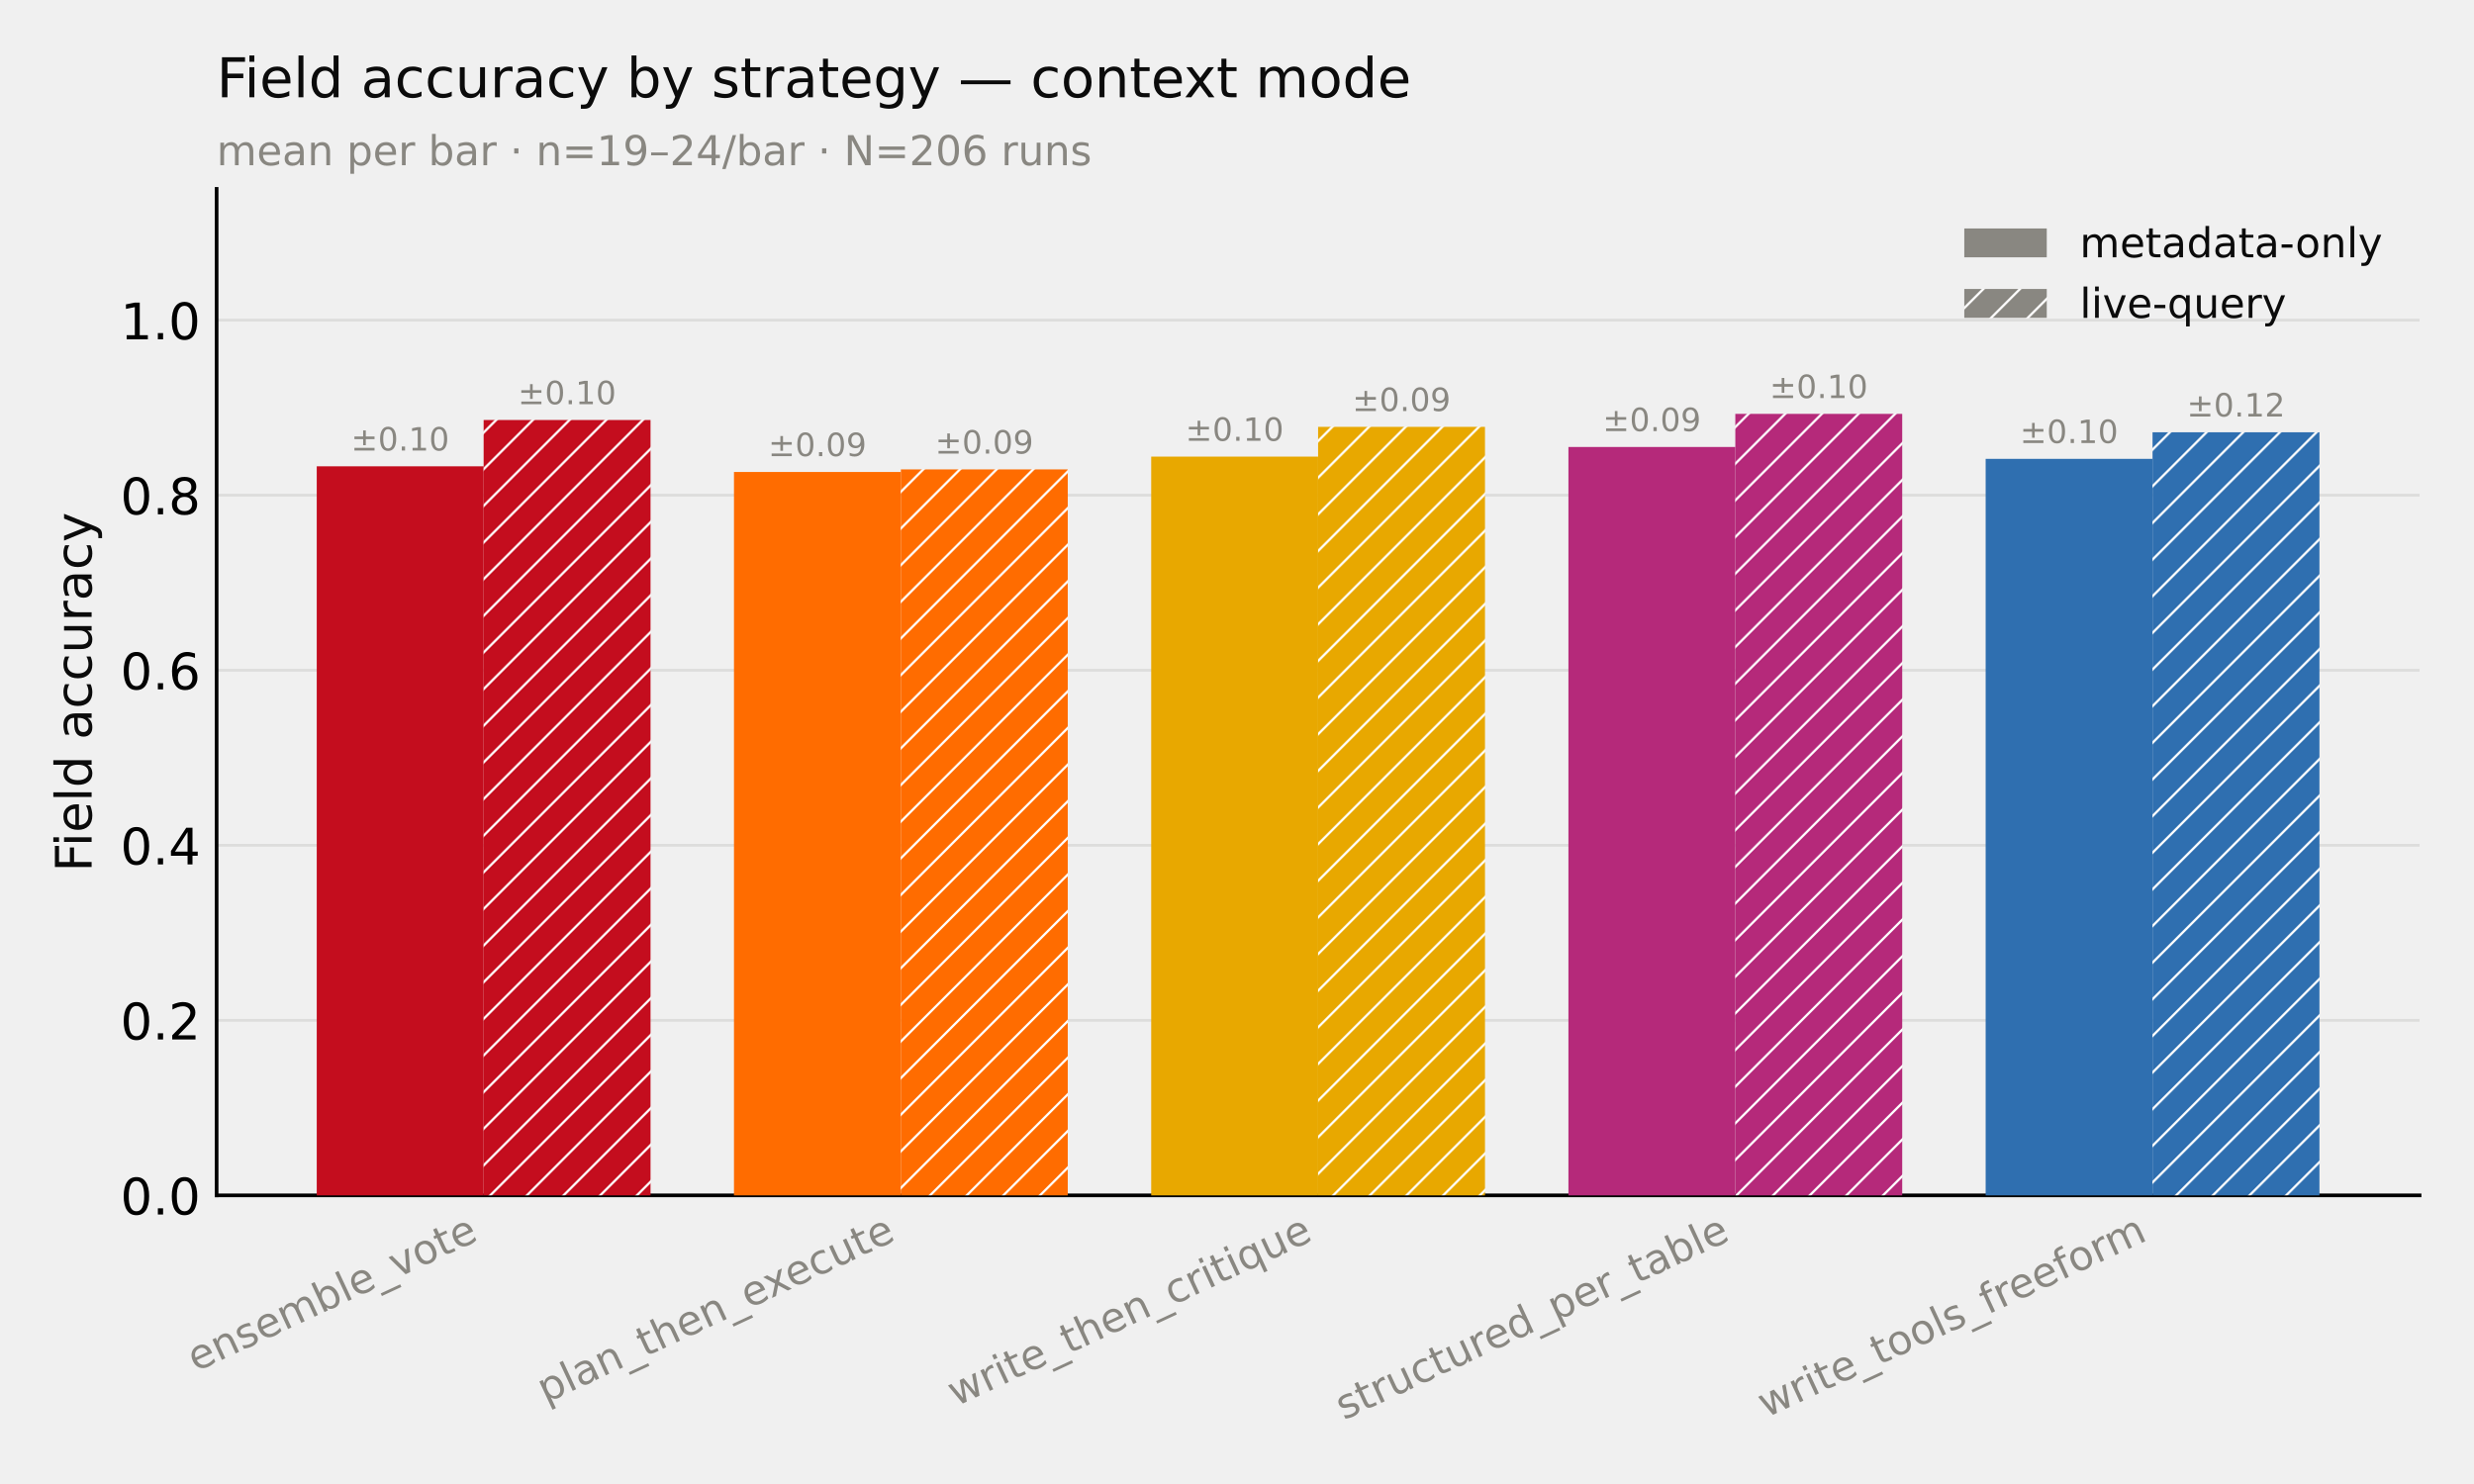
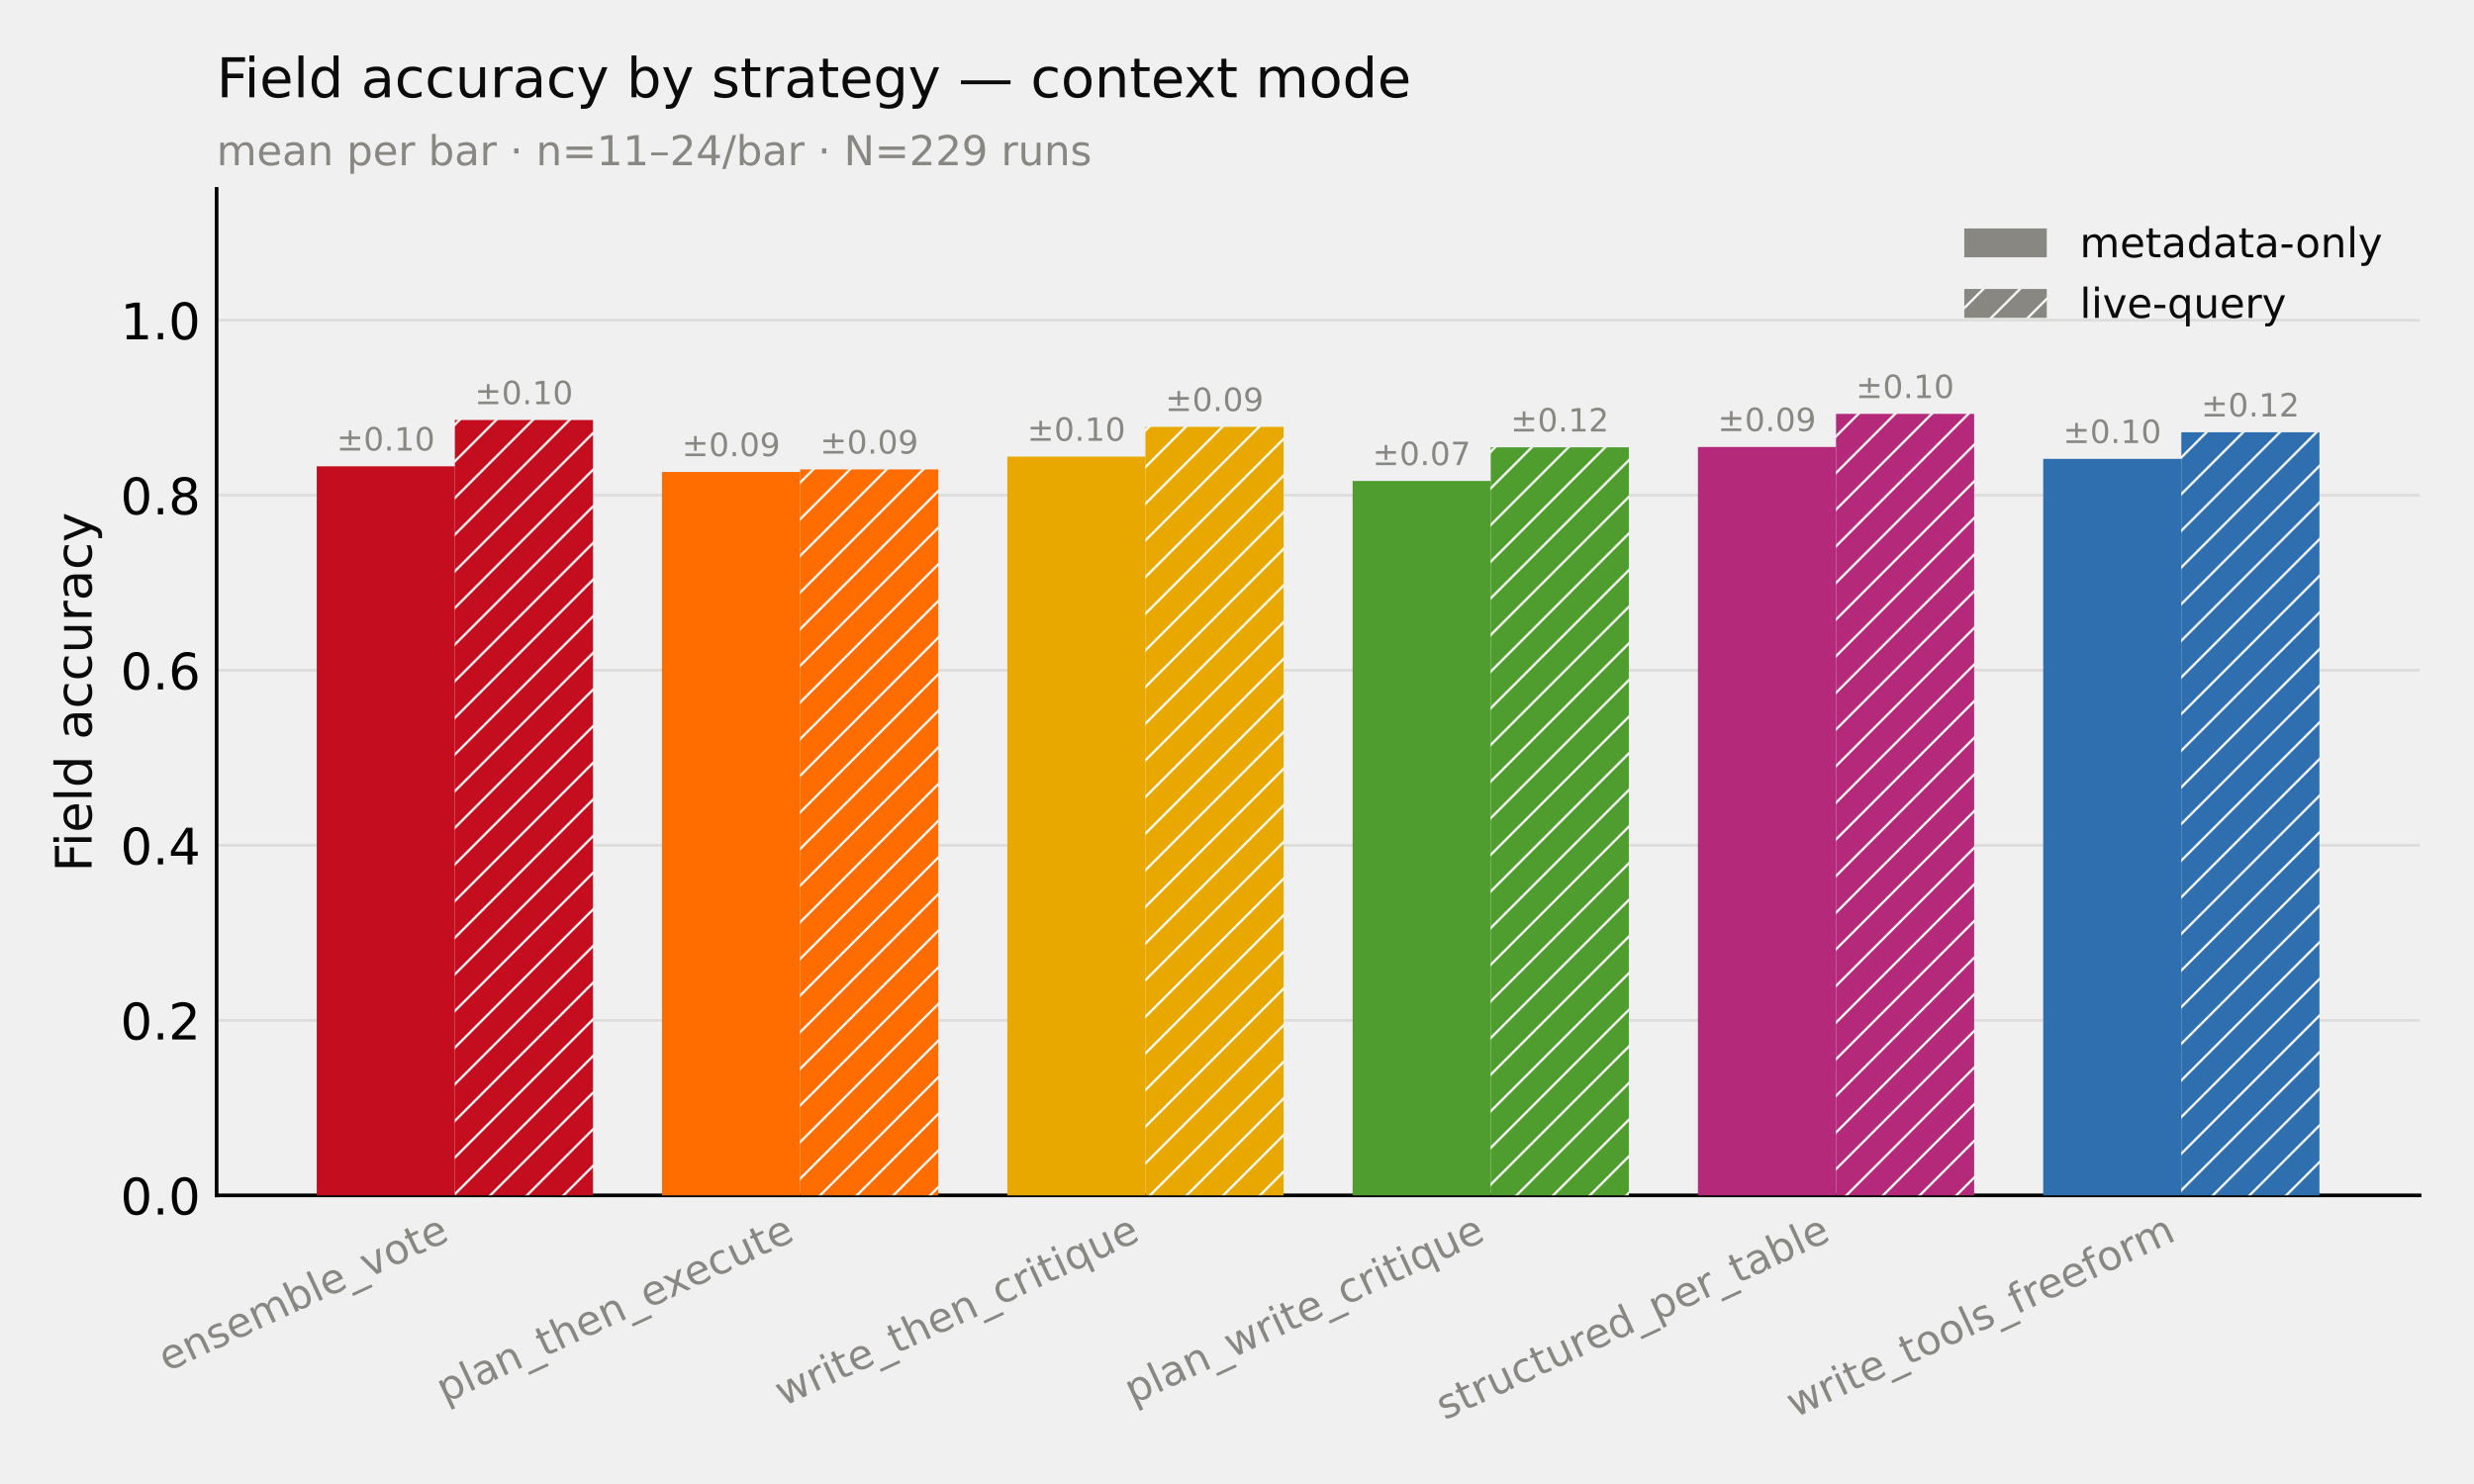
<svg xmlns="http://www.w3.org/2000/svg" width="540pt" height="324pt" viewBox="0 0 540 324" version="1.1">
  <defs>
    <style type="text/css">*{stroke-linejoin: round; stroke-linecap: butt}</style>
  </defs>
  <g id="figure_1">
    <g id="patch_1">
      <path d="M 0 324  L 540 324  L 540 0  L 0 0  L 0 324  z " style="fill: none" />
    </g>
    <g id="axes_1">
      <g id="patch_2">
        <path d="M 47.28 260.982  L 528.12 260.982  L 528.12 41.24  L 47.28 41.24  L 47.28 260.982  z " style="fill: none" />
      </g>
      <g id="matplotlib.axis_1">
        <g id="xtick_1">
          <g id="line2d_1" />
          <g id="text_1">
-             <text style="font-size: 9px; font-family: 'DejaVu Sans', 'Bitstream Vera Sans', 'Computer Modern Sans Serif', 'Lucida Grande', 'Verdana', 'Geneva', 'Lucid', 'Arial', 'Helvetica', 'Avant Garde', sans-serif; fill: #898781" transform="translate(42.68812 299.5812) rotate(-25)">ensemble_vote</text>
+             <text style="font-size: 9px; font-family: 'DejaVu Sans', 'Bitstream Vera Sans', 'Computer Modern Sans Serif', 'Lucida Grande', 'Verdana', 'Geneva', 'Lucid', 'Arial', 'Helvetica', 'Avant Garde', sans-serif; fill: #898781" transform="translate(36.40756 299.5812) rotate(-25)">ensemble_vote</text>
          </g>
        </g>
        <g id="xtick_2">
          <g id="line2d_2" />
          <g id="text_2">
-             <text style="font-size: 9px; font-family: 'DejaVu Sans', 'Bitstream Vera Sans', 'Computer Modern Sans Serif', 'Lucida Grande', 'Verdana', 'Geneva', 'Lucid', 'Arial', 'Helvetica', 'Avant Garde', sans-serif; fill: #898781" transform="translate(119.0716 306.4289) rotate(-25)">plan_then_execute</text>
+             <text style="font-size: 9px; font-family: 'DejaVu Sans', 'Bitstream Vera Sans', 'Computer Modern Sans Serif', 'Lucida Grande', 'Verdana', 'Geneva', 'Lucid', 'Arial', 'Helvetica', 'Avant Garde', sans-serif; fill: #898781" transform="translate(97.08959 306.4289) rotate(-25)">plan_then_execute</text>
          </g>
        </g>
        <g id="xtick_3">
          <g id="line2d_3" />
          <g id="text_3">
-             <text style="font-size: 9px; font-family: 'DejaVu Sans', 'Bitstream Vera Sans', 'Computer Modern Sans Serif', 'Lucida Grande', 'Verdana', 'Geneva', 'Lucid', 'Arial', 'Helvetica', 'Avant Garde', sans-serif; fill: #898781" transform="translate(208.6499 307.1236) rotate(-25)">write_then_critique</text>
+             <text style="font-size: 9px; font-family: 'DejaVu Sans', 'Bitstream Vera Sans', 'Computer Modern Sans Serif', 'Lucida Grande', 'Verdana', 'Geneva', 'Lucid', 'Arial', 'Helvetica', 'Avant Garde', sans-serif; fill: #898781" transform="translate(170.9665 307.1236) rotate(-25)">write_then_critique</text>
          </g>
        </g>
        <g id="xtick_4">
          <g id="line2d_4" />
          <g id="text_4">
-             <text style="font-size: 9px; font-family: 'DejaVu Sans', 'Bitstream Vera Sans', 'Computer Modern Sans Serif', 'Lucida Grande', 'Verdana', 'Geneva', 'Lucid', 'Arial', 'Helvetica', 'Avant Garde', sans-serif; fill: #898781" transform="translate(293.3163 310.1088) rotate(-25)">structured_per_table</text>
+             <text style="font-size: 9px; font-family: 'DejaVu Sans', 'Bitstream Vera Sans', 'Computer Modern Sans Serif', 'Lucida Grande', 'Verdana', 'Geneva', 'Lucid', 'Arial', 'Helvetica', 'Avant Garde', sans-serif; fill: #898781" transform="translate(247.2764 306.6838) rotate(-25)">plan_write_critique</text>
          </g>
        </g>
        <g id="xtick_5">
          <g id="line2d_5" />
          <g id="text_5">
-             <text style="font-size: 9px; font-family: 'DejaVu Sans', 'Bitstream Vera Sans', 'Computer Modern Sans Serif', 'Lucida Grande', 'Verdana', 'Geneva', 'Lucid', 'Arial', 'Helvetica', 'Avant Garde', sans-serif; fill: #898781" transform="translate(385.4843 309.5959) rotate(-25)">write_tools_freeform</text>
+             <text style="font-size: 9px; font-family: 'DejaVu Sans', 'Bitstream Vera Sans', 'Computer Modern Sans Serif', 'Lucida Grande', 'Verdana', 'Geneva', 'Lucid', 'Arial', 'Helvetica', 'Avant Garde', sans-serif; fill: #898781" transform="translate(315.2982 310.1088) rotate(-25)">structured_per_table</text>
+           </g>
+         </g>
+         <g id="xtick_6">
+           <g id="line2d_6" />
+           <g id="text_6">
+             <text style="font-size: 9px; font-family: 'DejaVu Sans', 'Bitstream Vera Sans', 'Computer Modern Sans Serif', 'Lucida Grande', 'Verdana', 'Geneva', 'Lucid', 'Arial', 'Helvetica', 'Avant Garde', sans-serif; fill: #898781" transform="translate(391.7649 309.5959) rotate(-25)">write_tools_freeform</text>
          </g>
        </g>
      </g>
      <g id="matplotlib.axis_2">
        <g id="ytick_1">
-           <g id="line2d_6">
+           <g id="line2d_7">
            <path d="M 47.28 260.982  L 528.12 260.982  " clip-path="url(#pb5401969fd)" style="fill: none; stroke: #898781; stroke-opacity: 0.18; stroke-width: 0.6; stroke-linecap: square" />
          </g>
-           <g id="line2d_7" />
-           <g id="text_6">
+           <g id="line2d_8" />
+           <g id="text_7">
            <text style="font-size: 11px; font-family: 'DejaVu Sans', 'Bitstream Vera Sans', 'Computer Modern Sans Serif', 'Lucida Grande', 'Verdana', 'Geneva', 'Lucid', 'Arial', 'Helvetica', 'Avant Garde', sans-serif; text-anchor: end" x="43.78" y="265.161" transform="rotate(-0 43.78 265.1614)">0.0</text>
          </g>
        </g>
        <g id="ytick_2">
-           <g id="line2d_8">
+           <g id="line2d_9">
            <path d="M 47.28 222.766  L 528.12 222.766  " clip-path="url(#pb5401969fd)" style="fill: none; stroke: #898781; stroke-opacity: 0.18; stroke-width: 0.6; stroke-linecap: square" />
          </g>
-           <g id="line2d_9" />
-           <g id="text_7">
+           <g id="line2d_10" />
+           <g id="text_8">
            <text style="font-size: 11px; font-family: 'DejaVu Sans', 'Bitstream Vera Sans', 'Computer Modern Sans Serif', 'Lucida Grande', 'Verdana', 'Geneva', 'Lucid', 'Arial', 'Helvetica', 'Avant Garde', sans-serif; text-anchor: end" x="43.78" y="226.945" transform="rotate(-0 43.78 226.9453)">0.2</text>
          </g>
        </g>
        <g id="ytick_3">
-           <g id="line2d_10">
+           <g id="line2d_11">
            <path d="M 47.28 184.55  L 528.12 184.55  " clip-path="url(#pb5401969fd)" style="fill: none; stroke: #898781; stroke-opacity: 0.18; stroke-width: 0.6; stroke-linecap: square" />
          </g>
-           <g id="line2d_11" />
-           <g id="text_8">
+           <g id="line2d_12" />
+           <g id="text_9">
            <text style="font-size: 11px; font-family: 'DejaVu Sans', 'Bitstream Vera Sans', 'Computer Modern Sans Serif', 'Lucida Grande', 'Verdana', 'Geneva', 'Lucid', 'Arial', 'Helvetica', 'Avant Garde', sans-serif; text-anchor: end" x="43.78" y="188.729" transform="rotate(-0 43.78 188.7293)">0.4</text>
          </g>
        </g>
        <g id="ytick_4">
-           <g id="line2d_12">
+           <g id="line2d_13">
            <path d="M 47.28 146.334  L 528.12 146.334  " clip-path="url(#pb5401969fd)" style="fill: none; stroke: #898781; stroke-opacity: 0.18; stroke-width: 0.6; stroke-linecap: square" />
          </g>
-           <g id="line2d_13" />
-           <g id="text_9">
+           <g id="line2d_14" />
+           <g id="text_10">
            <text style="font-size: 11px; font-family: 'DejaVu Sans', 'Bitstream Vera Sans', 'Computer Modern Sans Serif', 'Lucida Grande', 'Verdana', 'Geneva', 'Lucid', 'Arial', 'Helvetica', 'Avant Garde', sans-serif; text-anchor: end" x="43.78" y="150.513" transform="rotate(-0 43.78 150.5133)">0.6</text>
          </g>
        </g>
        <g id="ytick_5">
-           <g id="line2d_14">
+           <g id="line2d_15">
            <path d="M 47.28 108.118  L 528.12 108.118  " clip-path="url(#pb5401969fd)" style="fill: none; stroke: #898781; stroke-opacity: 0.18; stroke-width: 0.6; stroke-linecap: square" />
          </g>
-           <g id="line2d_15" />
-           <g id="text_10">
+           <g id="line2d_16" />
+           <g id="text_11">
            <text style="font-size: 11px; font-family: 'DejaVu Sans', 'Bitstream Vera Sans', 'Computer Modern Sans Serif', 'Lucida Grande', 'Verdana', 'Geneva', 'Lucid', 'Arial', 'Helvetica', 'Avant Garde', sans-serif; text-anchor: end" x="43.78" y="112.297" transform="rotate(-0 43.78 112.2972)">0.8</text>
          </g>
        </g>
        <g id="ytick_6">
-           <g id="line2d_16">
+           <g id="line2d_17">
            <path d="M 47.28 69.902  L 528.12 69.902  " clip-path="url(#pb5401969fd)" style="fill: none; stroke: #898781; stroke-opacity: 0.18; stroke-width: 0.6; stroke-linecap: square" />
          </g>
-           <g id="line2d_17" />
-           <g id="text_11">
+           <g id="line2d_18" />
+           <g id="text_12">
            <text style="font-size: 11px; font-family: 'DejaVu Sans', 'Bitstream Vera Sans', 'Computer Modern Sans Serif', 'Lucida Grande', 'Verdana', 'Geneva', 'Lucid', 'Arial', 'Helvetica', 'Avant Garde', sans-serif; text-anchor: end" x="43.78" y="74.081" transform="rotate(-0 43.78 74.08117)">1.0</text>
          </g>
        </g>
-         <g id="text_12">
+         <g id="text_13">
          <text style="font-size: 11px; font-family: 'DejaVu Sans', 'Bitstream Vera Sans', 'Computer Modern Sans Serif', 'Lucida Grande', 'Verdana', 'Geneva', 'Lucid', 'Arial', 'Helvetica', 'Avant Garde', sans-serif; text-anchor: middle; fill: #0b0b0b" x="19.999" y="151.111" transform="rotate(-90 19.99891 151.1111)">Field accuracy</text>
        </g>
      </g>
      <g id="patch_3">
        <path d="M 47.28 260.982  L 47.28 41.24  " style="fill: none; stroke: #000000; stroke-width: 0.8; stroke-linejoin: miter; stroke-linecap: square" />
      </g>
      <g id="patch_4">
        <path d="M 47.28 260.982  L 528.12 260.982  " style="fill: none; stroke: #000000; stroke-width: 0.8; stroke-linejoin: miter; stroke-linecap: square" />
      </g>
      <g id="patch_5">
-         <path d="M 69.136 260.982  L 105.564 260.982  L 105.564 101.814  L 69.136 101.814  z " clip-path="url(#pb5401969fd)" style="fill: #c40d1e" />
+         <path d="M 69.136 260.982  L 99.283 260.982  L 99.283 101.814  L 69.136 101.814  z " clip-path="url(#pb5401969fd)" style="fill: #c40d1e" />
      </g>
      <g id="patch_6">
-         <path d="M 160.205 260.982  L 196.632 260.982  L 196.632 103.04  L 160.205 103.04  z " clip-path="url(#pb5401969fd)" style="fill: #ff6c00" />
+         <path d="M 144.503 260.982  L 174.65 260.982  L 174.65 103.04  L 144.503 103.04  z " clip-path="url(#pb5401969fd)" style="fill: #ff6c00" />
      </g>
      <g id="patch_7">
-         <path d="M 251.273 260.982  L 287.7 260.982  L 287.7 99.697  L 251.273 99.697  z " clip-path="url(#pb5401969fd)" style="fill: #e8a800" />
+         <path d="M 219.87 260.982  L 250.017 260.982  L 250.017 99.697  L 219.87 99.697  z " clip-path="url(#pb5401969fd)" style="fill: #e8a800" />
      </g>
      <g id="patch_8">
-         <path d="M 342.341 260.982  L 378.768 260.982  L 378.768 97.582  L 342.341 97.582  z " clip-path="url(#pb5401969fd)" style="fill: #b5297a" />
+         <path d="M 295.237 260.982  L 325.383 260.982  L 325.383 104.999  L 295.237 104.999  z " clip-path="url(#pb5401969fd)" style="fill: #4f9d2e" />
      </g>
      <g id="patch_9">
-         <path d="M 433.409 260.982  L 469.836 260.982  L 469.836 100.183  L 433.409 100.183  z " clip-path="url(#pb5401969fd)" style="fill: #2f6fb0" />
+         <path d="M 370.603 260.982  L 400.75 260.982  L 400.75 97.582  L 370.603 97.582  z " clip-path="url(#pb5401969fd)" style="fill: #b5297a" />
      </g>
      <g id="patch_10">
-         <path d="M 105.564 260.982  L 141.991 260.982  L 141.991 91.702  L 105.564 91.702  z " clip-path="url(#pb5401969fd)" style="fill: url(#hd63238c60b)" />
+         <path d="M 445.97 260.982  L 476.117 260.982  L 476.117 100.183  L 445.97 100.183  z " clip-path="url(#pb5401969fd)" style="fill: #2f6fb0" />
      </g>
      <g id="patch_11">
-         <path d="M 196.632 260.982  L 233.059 260.982  L 233.059 102.484  L 196.632 102.484  z " clip-path="url(#pb5401969fd)" style="fill: url(#hb3a4e5a301)" />
+         <path d="M 99.283 260.982  L 129.43 260.982  L 129.43 91.702  L 99.283 91.702  z " clip-path="url(#pb5401969fd)" style="fill: url(#hd63238c60b)" />
      </g>
      <g id="patch_12">
-         <path d="M 287.7 260.982  L 324.127 260.982  L 324.127 93.195  L 287.7 93.195  z " clip-path="url(#pb5401969fd)" style="fill: url(#hf066d455e1)" />
+         <path d="M 174.65 260.982  L 204.797 260.982  L 204.797 102.484  L 174.65 102.484  z " clip-path="url(#pb5401969fd)" style="fill: url(#hb3a4e5a301)" />
      </g>
      <g id="patch_13">
-         <path d="M 378.768 260.982  L 415.195 260.982  L 415.195 90.361  L 378.768 90.361  z " clip-path="url(#pb5401969fd)" style="fill: url(#hbef05e4845)" />
+         <path d="M 250.017 260.982  L 280.163 260.982  L 280.163 93.195  L 250.017 93.195  z " clip-path="url(#pb5401969fd)" style="fill: url(#hf066d455e1)" />
      </g>
      <g id="patch_14">
-         <path d="M 469.836 260.982  L 506.264 260.982  L 506.264 94.384  L 469.836 94.384  z " clip-path="url(#pb5401969fd)" style="fill: url(#h7c9b8da344)" />
-       </g>
-       <g id="text_13">
-         <text style="font-size: 7px; font-family: 'DejaVu Sans', 'Bitstream Vera Sans', 'Computer Modern Sans Serif', 'Lucida Grande', 'Verdana', 'Geneva', 'Lucid', 'Arial', 'Helvetica', 'Avant Garde', sans-serif; text-anchor: middle; fill: #898781" x="87.35" y="98.358" transform="rotate(-0 87.35 98.35786)">±0.10</text>
+         <path d="M 325.383 260.982  L 355.53 260.982  L 355.53 97.662  L 325.383 97.662  z " clip-path="url(#pb5401969fd)" style="fill: url(#hd365b51f1d)" />
+       </g>
+       <g id="patch_15">
+         <path d="M 400.75 260.982  L 430.897 260.982  L 430.897 90.361  L 400.75 90.361  z " clip-path="url(#pb5401969fd)" style="fill: url(#hbef05e4845)" />
+       </g>
+       <g id="patch_16">
+         <path d="M 476.117 260.982  L 506.264 260.982  L 506.264 94.384  L 476.117 94.384  z " clip-path="url(#pb5401969fd)" style="fill: url(#h7c9b8da344)" />
      </g>
      <g id="text_14">
-         <text style="font-size: 7px; font-family: 'DejaVu Sans', 'Bitstream Vera Sans', 'Computer Modern Sans Serif', 'Lucida Grande', 'Verdana', 'Geneva', 'Lucid', 'Arial', 'Helvetica', 'Avant Garde', sans-serif; text-anchor: middle; fill: #898781" x="178.418" y="99.584" transform="rotate(-0 178.4182 99.5838)">±0.09</text>
+         <text style="font-size: 7px; font-family: 'DejaVu Sans', 'Bitstream Vera Sans', 'Computer Modern Sans Serif', 'Lucida Grande', 'Verdana', 'Geneva', 'Lucid', 'Arial', 'Helvetica', 'Avant Garde', sans-serif; text-anchor: middle; fill: #898781" x="84.21" y="98.358" transform="rotate(-0 84.20972 98.35786)">±0.10</text>
      </g>
      <g id="text_15">
-         <text style="font-size: 7px; font-family: 'DejaVu Sans', 'Bitstream Vera Sans', 'Computer Modern Sans Serif', 'Lucida Grande', 'Verdana', 'Geneva', 'Lucid', 'Arial', 'Helvetica', 'Avant Garde', sans-serif; text-anchor: middle; fill: #898781" x="269.486" y="96.242" transform="rotate(-0 269.4864 96.24156)">±0.10</text>
+         <text style="font-size: 7px; font-family: 'DejaVu Sans', 'Bitstream Vera Sans', 'Computer Modern Sans Serif', 'Lucida Grande', 'Verdana', 'Geneva', 'Lucid', 'Arial', 'Helvetica', 'Avant Garde', sans-serif; text-anchor: middle; fill: #898781" x="159.576" y="99.584" transform="rotate(-0 159.5765 99.5838)">±0.09</text>
      </g>
      <g id="text_16">
-         <text style="font-size: 7px; font-family: 'DejaVu Sans', 'Bitstream Vera Sans', 'Computer Modern Sans Serif', 'Lucida Grande', 'Verdana', 'Geneva', 'Lucid', 'Arial', 'Helvetica', 'Avant Garde', sans-serif; text-anchor: middle; fill: #898781" x="360.555" y="94.126" transform="rotate(-0 360.5545 94.12618)">±0.09</text>
+         <text style="font-size: 7px; font-family: 'DejaVu Sans', 'Bitstream Vera Sans', 'Computer Modern Sans Serif', 'Lucida Grande', 'Verdana', 'Geneva', 'Lucid', 'Arial', 'Helvetica', 'Avant Garde', sans-serif; text-anchor: middle; fill: #898781" x="234.943" y="96.242" transform="rotate(-0 234.9433 96.24156)">±0.10</text>
      </g>
      <g id="text_17">
-         <text style="font-size: 7px; font-family: 'DejaVu Sans', 'Bitstream Vera Sans', 'Computer Modern Sans Serif', 'Lucida Grande', 'Verdana', 'Geneva', 'Lucid', 'Arial', 'Helvetica', 'Avant Garde', sans-serif; text-anchor: middle; fill: #898781" x="451.623" y="96.727" transform="rotate(-0 451.6227 96.7275)">±0.10</text>
+         <text style="font-size: 7px; font-family: 'DejaVu Sans', 'Bitstream Vera Sans', 'Computer Modern Sans Serif', 'Lucida Grande', 'Verdana', 'Geneva', 'Lucid', 'Arial', 'Helvetica', 'Avant Garde', sans-serif; text-anchor: middle; fill: #898781" x="310.31" y="101.543" transform="rotate(-0 310.31 101.5434)">±0.07</text>
      </g>
      <g id="text_18">
-         <text style="font-size: 7px; font-family: 'DejaVu Sans', 'Bitstream Vera Sans', 'Computer Modern Sans Serif', 'Lucida Grande', 'Verdana', 'Geneva', 'Lucid', 'Arial', 'Helvetica', 'Avant Garde', sans-serif; text-anchor: middle; fill: #898781" x="123.777" y="88.247" transform="rotate(-0 123.7773 88.24668)">±0.10</text>
+         <text style="font-size: 7px; font-family: 'DejaVu Sans', 'Bitstream Vera Sans', 'Computer Modern Sans Serif', 'Lucida Grande', 'Verdana', 'Geneva', 'Lucid', 'Arial', 'Helvetica', 'Avant Garde', sans-serif; text-anchor: middle; fill: #898781" x="385.677" y="94.126" transform="rotate(-0 385.6768 94.12618)">±0.09</text>
      </g>
      <g id="text_19">
-         <text style="font-size: 7px; font-family: 'DejaVu Sans', 'Bitstream Vera Sans', 'Computer Modern Sans Serif', 'Lucida Grande', 'Verdana', 'Geneva', 'Lucid', 'Arial', 'Helvetica', 'Avant Garde', sans-serif; text-anchor: middle; fill: #898781" x="214.845" y="99.028" transform="rotate(-0 214.8455 99.02787)">±0.09</text>
+         <text style="font-size: 7px; font-family: 'DejaVu Sans', 'Bitstream Vera Sans', 'Computer Modern Sans Serif', 'Lucida Grande', 'Verdana', 'Geneva', 'Lucid', 'Arial', 'Helvetica', 'Avant Garde', sans-serif; text-anchor: middle; fill: #898781" x="461.044" y="96.727" transform="rotate(-0 461.0436 96.7275)">±0.10</text>
      </g>
      <g id="text_20">
-         <text style="font-size: 7px; font-family: 'DejaVu Sans', 'Bitstream Vera Sans', 'Computer Modern Sans Serif', 'Lucida Grande', 'Verdana', 'Geneva', 'Lucid', 'Arial', 'Helvetica', 'Avant Garde', sans-serif; text-anchor: middle; fill: #898781" x="305.914" y="89.739" transform="rotate(-0 305.9136 89.73948)">±0.09</text>
+         <text style="font-size: 7px; font-family: 'DejaVu Sans', 'Bitstream Vera Sans', 'Computer Modern Sans Serif', 'Lucida Grande', 'Verdana', 'Geneva', 'Lucid', 'Arial', 'Helvetica', 'Avant Garde', sans-serif; text-anchor: middle; fill: #898781" x="114.356" y="88.247" transform="rotate(-0 114.3564 88.24668)">±0.10</text>
      </g>
      <g id="text_21">
-         <text style="font-size: 7px; font-family: 'DejaVu Sans', 'Bitstream Vera Sans', 'Computer Modern Sans Serif', 'Lucida Grande', 'Verdana', 'Geneva', 'Lucid', 'Arial', 'Helvetica', 'Avant Garde', sans-serif; text-anchor: middle; fill: #898781" x="396.982" y="86.906" transform="rotate(-0 396.9818 86.90553)">±0.10</text>
+         <text style="font-size: 7px; font-family: 'DejaVu Sans', 'Bitstream Vera Sans', 'Computer Modern Sans Serif', 'Lucida Grande', 'Verdana', 'Geneva', 'Lucid', 'Arial', 'Helvetica', 'Avant Garde', sans-serif; text-anchor: middle; fill: #898781" x="189.723" y="99.028" transform="rotate(-0 189.7232 99.02787)">±0.09</text>
      </g>
      <g id="text_22">
-         <text style="font-size: 7px; font-family: 'DejaVu Sans', 'Bitstream Vera Sans', 'Computer Modern Sans Serif', 'Lucida Grande', 'Verdana', 'Geneva', 'Lucid', 'Arial', 'Helvetica', 'Avant Garde', sans-serif; text-anchor: middle; fill: #898781" x="488.05" y="90.928" transform="rotate(-0 488.05 90.928)">±0.12</text>
+         <text style="font-size: 7px; font-family: 'DejaVu Sans', 'Bitstream Vera Sans', 'Computer Modern Sans Serif', 'Lucida Grande', 'Verdana', 'Geneva', 'Lucid', 'Arial', 'Helvetica', 'Avant Garde', sans-serif; text-anchor: middle; fill: #898781" x="265.09" y="89.739" transform="rotate(-0 265.09 89.73948)">±0.09</text>
      </g>
      <g id="text_23">
-         <text style="font-size: 9px; font-family: 'DejaVu Sans', 'Bitstream Vera Sans', 'Computer Modern Sans Serif', 'Lucida Grande', 'Verdana', 'Geneva', 'Lucid', 'Arial', 'Helvetica', 'Avant Garde', sans-serif; text-anchor: start; fill: #898781" x="47.28" y="36.072" transform="rotate(-0 47.28 36.07215)">mean per bar · n=19–24/bar · N=206 runs</text>
+         <text style="font-size: 7px; font-family: 'DejaVu Sans', 'Bitstream Vera Sans', 'Computer Modern Sans Serif', 'Lucida Grande', 'Verdana', 'Geneva', 'Lucid', 'Arial', 'Helvetica', 'Avant Garde', sans-serif; text-anchor: middle; fill: #898781" x="340.457" y="94.206" transform="rotate(-0 340.4567 94.20588)">±0.12</text>
      </g>
      <g id="text_24">
+         <text style="font-size: 7px; font-family: 'DejaVu Sans', 'Bitstream Vera Sans', 'Computer Modern Sans Serif', 'Lucida Grande', 'Verdana', 'Geneva', 'Lucid', 'Arial', 'Helvetica', 'Avant Garde', sans-serif; text-anchor: middle; fill: #898781" x="415.824" y="86.906" transform="rotate(-0 415.8235 86.90553)">±0.10</text>
+       </g>
+       <g id="text_25">
+         <text style="font-size: 7px; font-family: 'DejaVu Sans', 'Bitstream Vera Sans', 'Computer Modern Sans Serif', 'Lucida Grande', 'Verdana', 'Geneva', 'Lucid', 'Arial', 'Helvetica', 'Avant Garde', sans-serif; text-anchor: middle; fill: #898781" x="491.19" y="90.928" transform="rotate(-0 491.1903 90.928)">±0.12</text>
+       </g>
+       <g id="text_26">
+         <text style="font-size: 9px; font-family: 'DejaVu Sans', 'Bitstream Vera Sans', 'Computer Modern Sans Serif', 'Lucida Grande', 'Verdana', 'Geneva', 'Lucid', 'Arial', 'Helvetica', 'Avant Garde', sans-serif; text-anchor: start; fill: #898781" x="47.28" y="36.072" transform="rotate(-0 47.28 36.07215)">mean per bar · n=11–24/bar · N=229 runs</text>
+       </g>
+       <g id="text_27">
        <text style="font-size: 12px; font-family: 'DejaVu Sans', 'Bitstream Vera Sans', 'Computer Modern Sans Serif', 'Lucida Grande', 'Verdana', 'Geneva', 'Lucid', 'Arial', 'Helvetica', 'Avant Garde', sans-serif; text-anchor: start; fill: #0b0b0b" x="47.28" y="21.24" transform="rotate(-0 47.28 21.24)">Field accuracy by strategy — context mode</text>
      </g>
      <g id="legend_1">
-         <g id="patch_15">
+         <g id="patch_17">
          <path d="M 428.746 56.179  L 446.746 56.179  L 446.746 49.879  L 428.746 49.879  z " style="fill: #898781" />
        </g>
-         <g id="text_25">
+         <g id="text_28">
          <text style="font-size: 9px; font-family: 'DejaVu Sans', 'Bitstream Vera Sans', 'Computer Modern Sans Serif', 'Lucida Grande', 'Verdana', 'Geneva', 'Lucid', 'Arial', 'Helvetica', 'Avant Garde', sans-serif; text-anchor: start; fill: #0b0b0b" x="453.946" y="56.179" transform="rotate(-0 453.9459 56.17859)">metadata-only</text>
        </g>
-         <g id="patch_16">
+         <g id="patch_18">
          <path d="M 428.746 69.389  L 446.746 69.389  L 446.746 63.089  L 428.746 63.089  z " style="fill: url(#hb60dd22ccb)" />
        </g>
-         <g id="text_26">
+         <g id="text_29">
          <text style="font-size: 9px; font-family: 'DejaVu Sans', 'Bitstream Vera Sans', 'Computer Modern Sans Serif', 'Lucida Grande', 'Verdana', 'Geneva', 'Lucid', 'Arial', 'Helvetica', 'Avant Garde', sans-serif; text-anchor: start; fill: #0b0b0b" x="453.946" y="69.389" transform="rotate(-0 453.9459 69.38891)">live-query</text>
        </g>
      </g>
    </g>
  </g>
  <defs>
    <clipPath id="pb5401969fd">
      <rect x="47.28" y="41.24" width="480.84" height="219.742" />
    </clipPath>
  </defs>
  <defs>
    <pattern id="hd63238c60b" patternUnits="userSpaceOnUse" x="0" y="0" width="72" height="72">
      <rect x="0" y="0" width="73" height="73" fill="#c40d1e" />
      <path d="M -36 36  L 36 -36  M -32 40  L 40 -32  M -28 44  L 44 -28  M -24 48  L 48 -24  M -20 52  L 52 -20  M -16 56  L 56 -16  M -12 60  L 60 -12  M -8 64  L 64 -8  M -4 68  L 68 -4  M 0 72  L 72 0  M 4 76  L 76 4  M 8 80  L 80 8  M 12 84  L 84 12  M 16 88  L 88 16  M 20 92  L 92 20  M 24 96  L 96 24  M 28 100  L 100 28  M 32 104  L 104 32  M 36 108  L 108 36  " style="fill: #ffffff; stroke: #ffffff; stroke-width: 0.5; stroke-linecap: butt; stroke-linejoin: miter" />
    </pattern>
    <pattern id="hb3a4e5a301" patternUnits="userSpaceOnUse" x="0" y="0" width="72" height="72">
      <rect x="0" y="0" width="73" height="73" fill="#ff6c00" />
      <path d="M -36 36  L 36 -36  M -32 40  L 40 -32  M -28 44  L 44 -28  M -24 48  L 48 -24  M -20 52  L 52 -20  M -16 56  L 56 -16  M -12 60  L 60 -12  M -8 64  L 64 -8  M -4 68  L 68 -4  M 0 72  L 72 0  M 4 76  L 76 4  M 8 80  L 80 8  M 12 84  L 84 12  M 16 88  L 88 16  M 20 92  L 92 20  M 24 96  L 96 24  M 28 100  L 100 28  M 32 104  L 104 32  M 36 108  L 108 36  " style="fill: #ffffff; stroke: #ffffff; stroke-width: 0.5; stroke-linecap: butt; stroke-linejoin: miter" />
    </pattern>
    <pattern id="hf066d455e1" patternUnits="userSpaceOnUse" x="0" y="0" width="72" height="72">
      <rect x="0" y="0" width="73" height="73" fill="#e8a800" />
      <path d="M -36 36  L 36 -36  M -32 40  L 40 -32  M -28 44  L 44 -28  M -24 48  L 48 -24  M -20 52  L 52 -20  M -16 56  L 56 -16  M -12 60  L 60 -12  M -8 64  L 64 -8  M -4 68  L 68 -4  M 0 72  L 72 0  M 4 76  L 76 4  M 8 80  L 80 8  M 12 84  L 84 12  M 16 88  L 88 16  M 20 92  L 92 20  M 24 96  L 96 24  M 28 100  L 100 28  M 32 104  L 104 32  M 36 108  L 108 36  " style="fill: #ffffff; stroke: #ffffff; stroke-width: 0.5; stroke-linecap: butt; stroke-linejoin: miter" />
    </pattern>
+     <pattern id="hd365b51f1d" patternUnits="userSpaceOnUse" x="0" y="0" width="72" height="72">
+       <rect x="0" y="0" width="73" height="73" fill="#4f9d2e" />
+       <path d="M -36 36  L 36 -36  M -32 40  L 40 -32  M -28 44  L 44 -28  M -24 48  L 48 -24  M -20 52  L 52 -20  M -16 56  L 56 -16  M -12 60  L 60 -12  M -8 64  L 64 -8  M -4 68  L 68 -4  M 0 72  L 72 0  M 4 76  L 76 4  M 8 80  L 80 8  M 12 84  L 84 12  M 16 88  L 88 16  M 20 92  L 92 20  M 24 96  L 96 24  M 28 100  L 100 28  M 32 104  L 104 32  M 36 108  L 108 36  " style="fill: #ffffff; stroke: #ffffff; stroke-width: 0.5; stroke-linecap: butt; stroke-linejoin: miter" />
+     </pattern>
    <pattern id="hbef05e4845" patternUnits="userSpaceOnUse" x="0" y="0" width="72" height="72">
      <rect x="0" y="0" width="73" height="73" fill="#b5297a" />
      <path d="M -36 36  L 36 -36  M -32 40  L 40 -32  M -28 44  L 44 -28  M -24 48  L 48 -24  M -20 52  L 52 -20  M -16 56  L 56 -16  M -12 60  L 60 -12  M -8 64  L 64 -8  M -4 68  L 68 -4  M 0 72  L 72 0  M 4 76  L 76 4  M 8 80  L 80 8  M 12 84  L 84 12  M 16 88  L 88 16  M 20 92  L 92 20  M 24 96  L 96 24  M 28 100  L 100 28  M 32 104  L 104 32  M 36 108  L 108 36  " style="fill: #ffffff; stroke: #ffffff; stroke-width: 0.5; stroke-linecap: butt; stroke-linejoin: miter" />
    </pattern>
    <pattern id="h7c9b8da344" patternUnits="userSpaceOnUse" x="0" y="0" width="72" height="72">
      <rect x="0" y="0" width="73" height="73" fill="#2f6fb0" />
      <path d="M -36 36  L 36 -36  M -32 40  L 40 -32  M -28 44  L 44 -28  M -24 48  L 48 -24  M -20 52  L 52 -20  M -16 56  L 56 -16  M -12 60  L 60 -12  M -8 64  L 64 -8  M -4 68  L 68 -4  M 0 72  L 72 0  M 4 76  L 76 4  M 8 80  L 80 8  M 12 84  L 84 12  M 16 88  L 88 16  M 20 92  L 92 20  M 24 96  L 96 24  M 28 100  L 100 28  M 32 104  L 104 32  M 36 108  L 108 36  " style="fill: #ffffff; stroke: #ffffff; stroke-width: 0.5; stroke-linecap: butt; stroke-linejoin: miter" />
    </pattern>
    <pattern id="hb60dd22ccb" patternUnits="userSpaceOnUse" x="0" y="0" width="72" height="72">
      <rect x="0" y="0" width="73" height="73" fill="#898781" />
      <path d="M -36 36  L 36 -36  M -32 40  L 40 -32  M -28 44  L 44 -28  M -24 48  L 48 -24  M -20 52  L 52 -20  M -16 56  L 56 -16  M -12 60  L 60 -12  M -8 64  L 64 -8  M -4 68  L 68 -4  M 0 72  L 72 0  M 4 76  L 76 4  M 8 80  L 80 8  M 12 84  L 84 12  M 16 88  L 88 16  M 20 92  L 92 20  M 24 96  L 96 24  M 28 100  L 100 28  M 32 104  L 104 32  M 36 108  L 108 36  " style="fill: #ffffff; stroke: #ffffff; stroke-width: 0.5; stroke-linecap: butt; stroke-linejoin: miter" />
    </pattern>
  </defs>
</svg>
